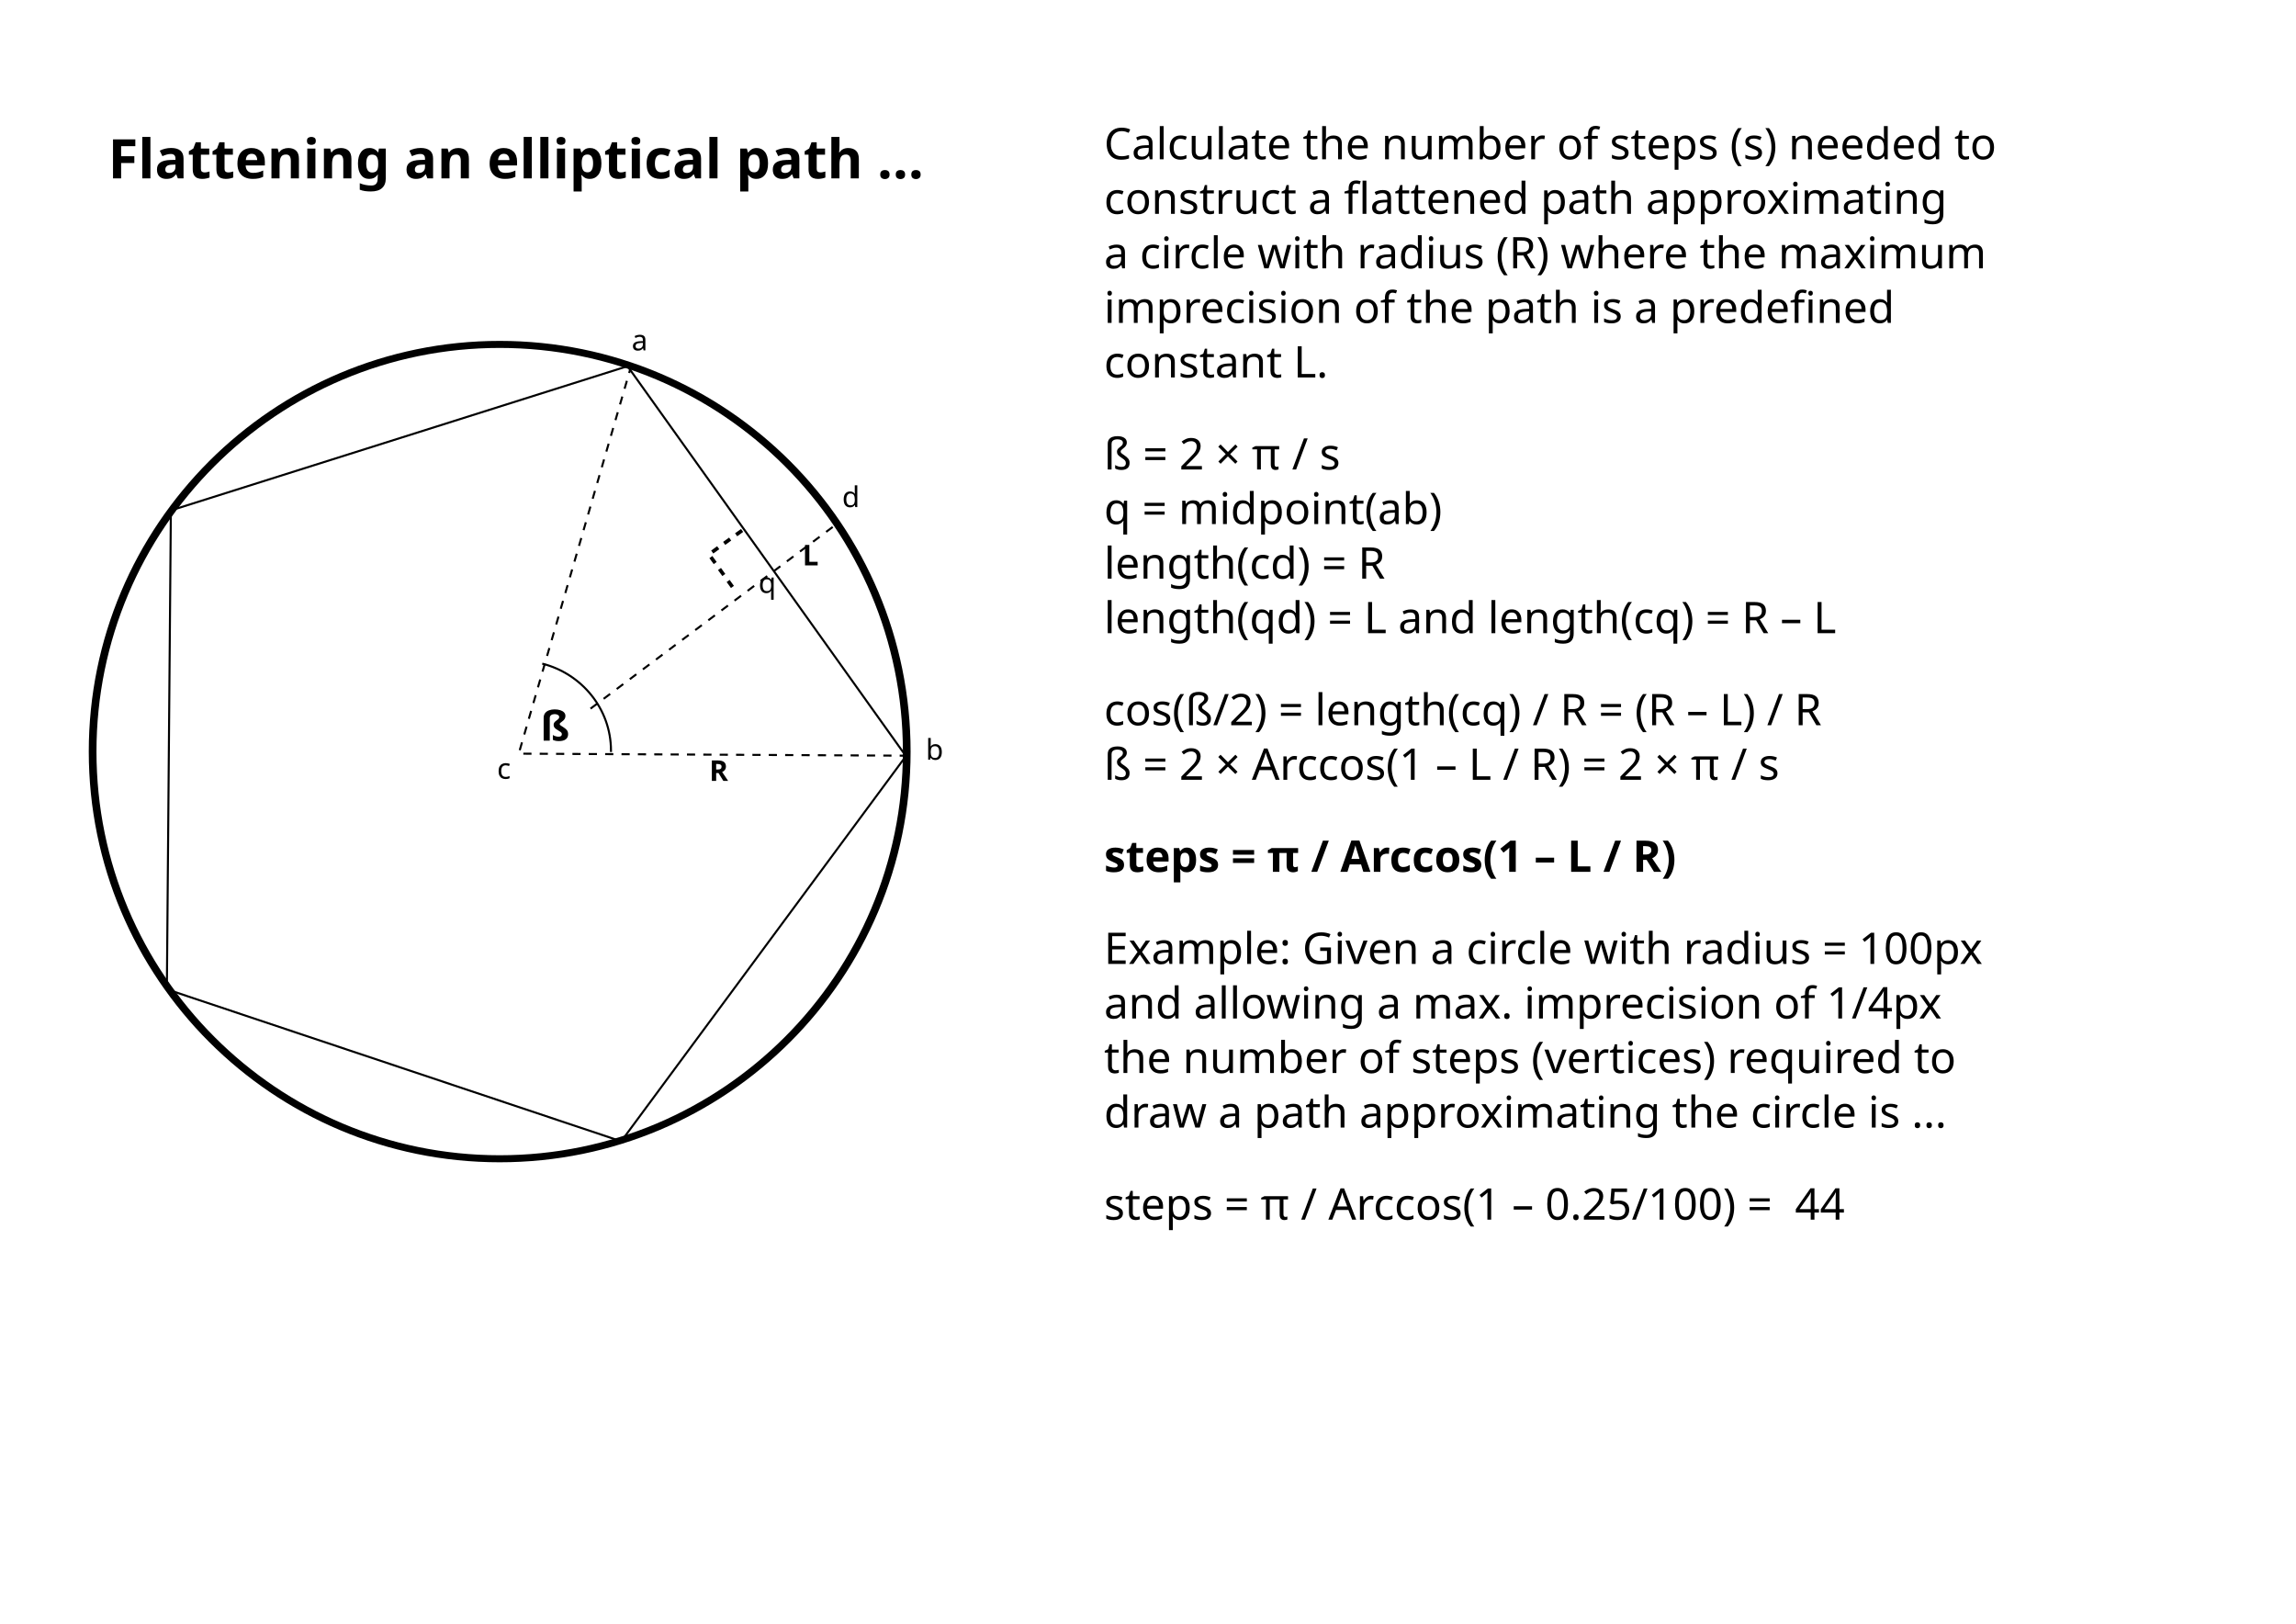
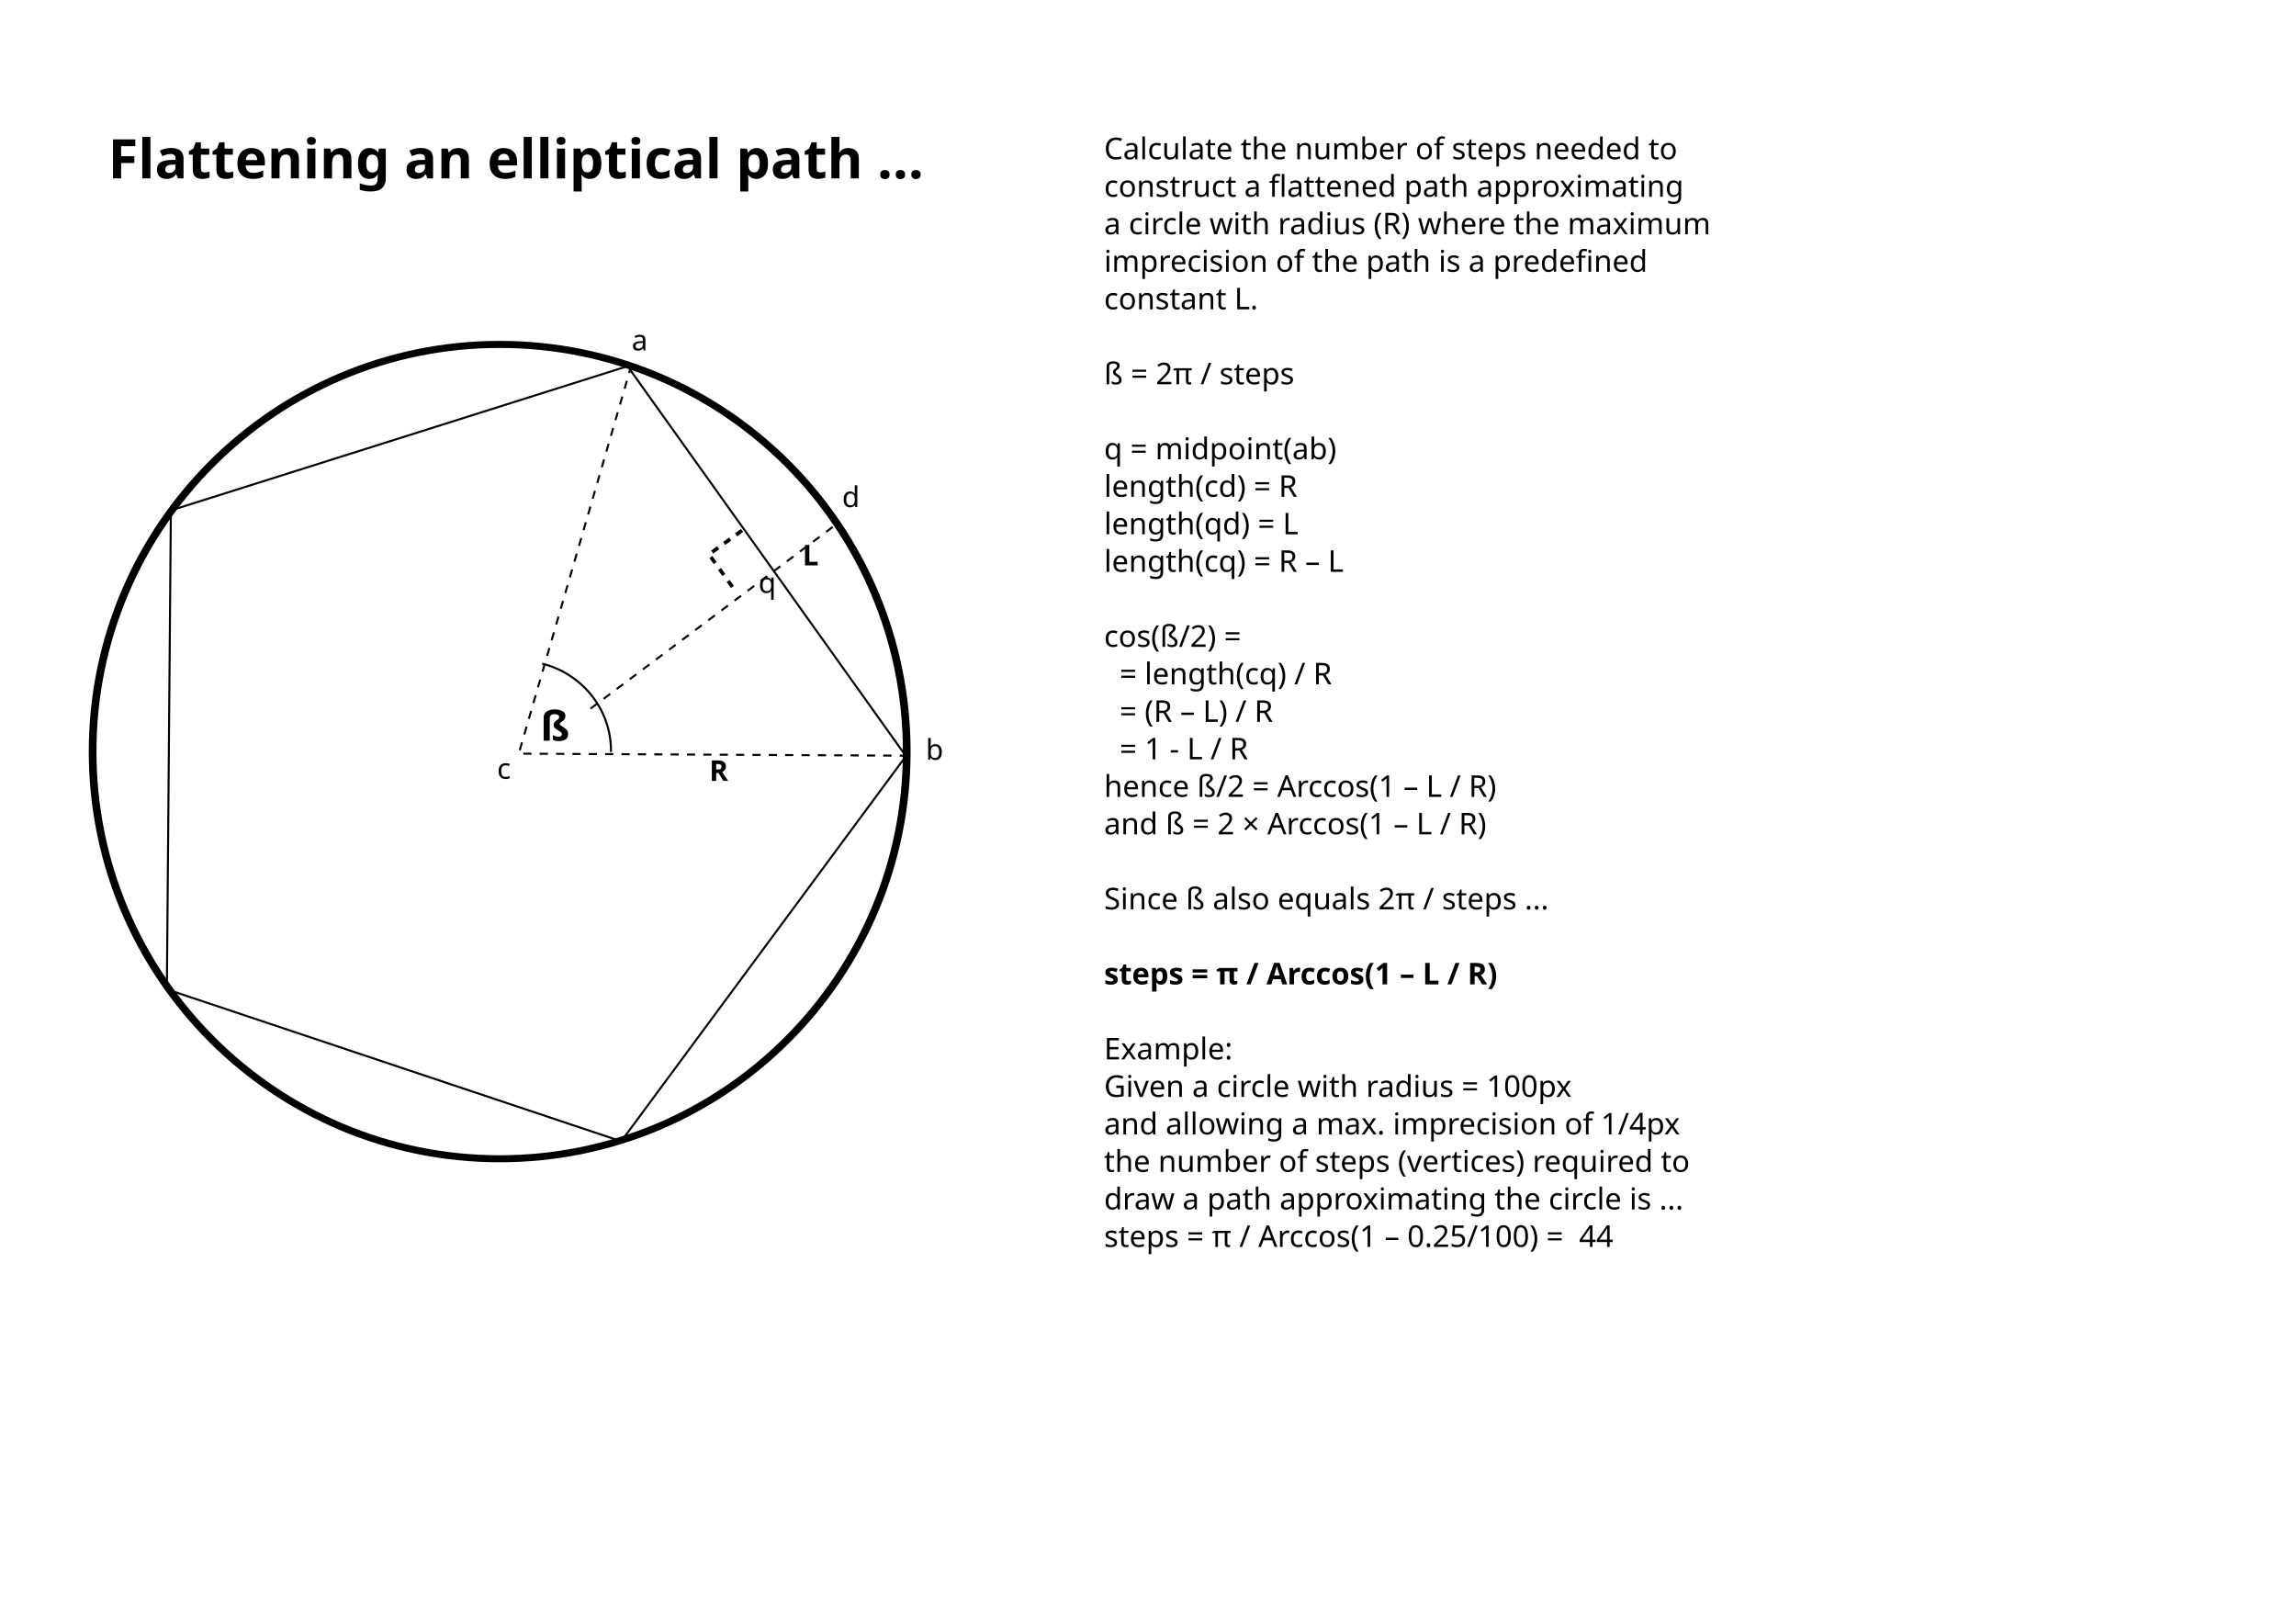
<svg xmlns="http://www.w3.org/2000/svg" version="1.1" viewBox="0 0 1122.52 793.701" id="svg96" width="297mm" height="210mm">
  <defs id="defs100" />
  <flowRoot xml:space="preserve" id="flowRoot4556" style="font-style:normal;font-variant:normal;font-weight:normal;font-stretch:normal;font-size:14.667px;line-height:1.25;font-family:sans-serif;-inkscape-font-specification:sans-serif;letter-spacing:0px;word-spacing:0px;fill:#000000;fill-opacity:1;stroke:none">
    <flowRegion id="flowRegion4558">
      <rect id="rect4560" width="371.231" height="426.961" x="489.432" y="128.541" />
    </flowRegion>
    <flowPara id="flowPara4602" style="font-style:normal;font-variant:normal;font-weight:normal;font-stretch:normal;font-size:13.333px;font-family:sans-serif;-inkscape-font-specification:'sans-serif, Normal';font-variant-ligatures:normal;font-variant-caps:normal;font-variant-numeric:normal;font-feature-settings:normal;text-align:start;writing-mode:lr-tb;text-anchor:start" />
  </flowRoot>
  <flowRoot xml:space="preserve" id="flowRoot4794" style="font-style:normal;font-variant:normal;font-weight:normal;font-stretch:normal;font-size:14.667px;line-height:1.25;font-family:sans-serif;-inkscape-font-specification:sans-serif;letter-spacing:0px;word-spacing:0px;fill:#000000;fill-opacity:1;stroke:none" transform="translate(14,72)">
    <flowRegion id="flowRegion4796">
      <rect id="rect4798" width="362.242" height="493.926" x="462.915" y="97.98" />
    </flowRegion>
    <flowPara id="flowPara4840" style="font-style:normal;font-variant:normal;font-weight:normal;font-stretch:normal;font-size:14.667px;font-family:Tahoma;-inkscape-font-specification:'Tahoma, Normal';font-variant-ligatures:normal;font-variant-caps:normal;font-variant-numeric:normal;font-feature-settings:normal;text-align:start;writing-mode:lr-tb;text-anchor:start" />
  </flowRoot>
  <flowRoot xml:space="preserve" id="flowRoot5001" style="fill:black;fill-opacity:1;stroke:none;font-family:sans-serif;font-style:normal;font-weight:normal;font-size:14.667px;line-height:1.25;letter-spacing:0px;word-spacing:0px;-inkscape-font-specification:sans-serif;font-stretch:normal;font-variant:normal">
    <flowRegion id="flowRegion5003">
      <rect id="rect5005" width="290.333" height="449.432" x="475.05" y="160.9" />
    </flowRegion>
    <flowPara id="flowPara5007" />
  </flowRoot>
  <flowRoot xml:space="preserve" id="flowRoot5105" style="fill:black;fill-opacity:1;stroke:none;font-family:sans-serif;font-style:normal;font-weight:normal;font-size:14.667px;line-height:1.25;letter-spacing:0px;word-spacing:0px;-inkscape-font-specification:sans-serif;font-stretch:normal;font-variant:normal">
    <flowRegion id="flowRegion5107">
      <rect id="rect5109" width="564.467" height="828.838" x="600.193" y="14.879" />
    </flowRegion>
    <flowPara id="flowPara5111" />
  </flowRoot>
  <g transform="translate(-3.29161,-7.30034)" id="g5170">
    <g id="g5140">
      <g id="g12" style="fill:none;stroke:#000000" transform="translate(322,123.7008)">
        <path style="color:#000000;stroke-width:3.509" d="m 513.5,810.4 a 185.3,203.1 0 1 1 -370.6,0 185.3,203.1 0 1 1 370.6,0 z" transform="matrix(1.074,0,0,0.98,-426.9,-543.2)" id="path2" />
        <g id="g10">
          <path transform="translate(-295,-530.9)" d="M 280,972.4 57.87,898.1 59.83,664 283.1,593.5 419.2,784.1 Z" id="path4" />
          <path style="color:#000000;stroke-dasharray:4, 4" d="M -30,230 90,140" id="path6" />
          <path style="color:#000000;stroke-dasharray:4, 4" d="M -10,62.08 -65.1,252 l 190.8,1" id="path8" />
        </g>
      </g>
      <g font-size="14px" id="g34" style="font-size:14px;font-family:Tahoma;fill:#000000" transform="translate(322,123.7008)">
        <text style="color:#000000;line-height:125%;text-indent:0;letter-spacing:0px;word-spacing:0px;text-transform:none" xml:space="preserve" line-height="125%" y="264.274" x="-75.704" id="text16">
          <tspan x="-75.704" y="264.274" id="tspan14">c</tspan>
        </text>
        <text style="color:#000000;line-height:125%;text-indent:0;letter-spacing:0px;word-spacing:0px;text-transform:none" xml:space="preserve" line-height="125%" y="54.874" x="-9.904" id="text20">
          <tspan x="-9.904" y="54.874" id="tspan18">a</tspan>
        </text>
        <text style="color:#000000;line-height:125%;text-indent:0;letter-spacing:0px;word-spacing:0px;text-transform:none" xml:space="preserve" line-height="125%" y="254.974" x="133.904" id="text24">
          <tspan x="133.904" y="254.974" id="tspan22">b</tspan>
        </text>
        <text style="color:#000000;line-height:125%;text-indent:0;letter-spacing:0px;word-spacing:0px;text-transform:none" xml:space="preserve" line-height="125%" y="131.474" x="93.004" id="text28">
          <tspan x="93.004" y="131.474" id="tspan26">d</tspan>
        </text>
        <text style="color:#000000;line-height:125%;text-indent:0;letter-spacing:0px;word-spacing:0px;text-transform:none" xml:space="preserve" line-height="125%" y="173.415" x="52.104" id="text32">
          <tspan x="52.104" y="173.415" id="tspan30">q</tspan>
        </text>
      </g>
      <g id="g44" transform="translate(322,123.7008)">
        <path style="color:#000000;fill:none;stroke:#000000" d="m -20,251.2 v -0.7 c 0,-20.4 -14.3,-37.6 -33.6,-42.5" id="path36" />
        <text style="color:#000000;font-size:20px;line-height:125%;font-family:Tahoma;text-indent:0;letter-spacing:0px;word-spacing:0px;text-transform:none;fill:#000000" xml:space="preserve" font-size="20px" line-height="125%" y="245.657" x="-54.476" id="text40">
          <tspan y="245.657" x="-54.476" font-weight="bold" id="tspan38" style="font-weight:bold">ß</tspan>
        </text>
        <path style="color:#000000;fill:none;stroke:#000000;stroke-width:1.8;stroke-dasharray:3.6, 3.6" d="m 44.1,142.9 -16.2,11.7 11.7,16.2" id="path42" />
      </g>
      <g font-size="14px" id="g94" style="font-size:14px;font-family:Tahoma;fill:#000000" transform="translate(322,123.7008)">
        <text style="color:#000000;line-height:125%;text-indent:0;letter-spacing:0px;word-spacing:0px;text-transform:none" xml:space="preserve" line-height="125%" y="159.974" x="73.604" id="text88">
          <tspan y="159.974" x="73.604" font-weight="bold" id="tspan86" style="font-weight:bold">L</tspan>
        </text>
        <text style="color:#000000;line-height:125%;text-indent:0;letter-spacing:0px;word-spacing:0px;text-transform:none" xml:space="preserve" line-height="125%" y="265.325" x="28.052" id="text92">
          <tspan y="265.325" x="28.052" font-weight="bold" id="tspan90" style="font-weight:bold">R</tspan>
        </text>
      </g>
    </g>
  </g>
  <text xml:space="preserve" style="font-style:normal;font-variant:normal;font-weight:normal;font-stretch:normal;font-size:14.667px;line-height:1.25;font-family:sans-serif;-inkscape-font-specification:sans-serif;letter-spacing:0px;word-spacing:0px;fill:#000000;fill-opacity:1;stroke:none" x="539.763" y="77.847" id="text4844">
-     <tspan id="tspan4842" x="539.763" y="77.847" style="font-style:normal;font-variant:normal;font-weight:normal;font-stretch:normal;font-size:21.333px;font-family:Tahoma;-inkscape-font-specification:'Tahoma, Bold';font-variant-ligatures:normal;font-variant-caps:normal;font-variant-numeric:normal;font-feature-settings:normal;text-align:start;writing-mode:lr-tb;text-anchor:start">Calculate the number of steps (s) needed to </tspan>
-     <tspan x="539.763" y="104.514" style="font-style:normal;font-variant:normal;font-weight:normal;font-stretch:normal;font-size:21.333px;font-family:Tahoma;-inkscape-font-specification:'Tahoma, Bold';font-variant-ligatures:normal;font-variant-caps:normal;font-variant-numeric:normal;font-feature-settings:normal;text-align:start;writing-mode:lr-tb;text-anchor:start" id="tspan5341">construct a flattened path approximating </tspan>
-     <tspan x="539.763" y="131.181" style="font-style:normal;font-variant:normal;font-weight:normal;font-stretch:normal;font-size:21.333px;font-family:Tahoma;-inkscape-font-specification:'Tahoma, Bold';font-variant-ligatures:normal;font-variant-caps:normal;font-variant-numeric:normal;font-feature-settings:normal;text-align:start;writing-mode:lr-tb;text-anchor:start" id="tspan5343">a circle with radius (R) where the maximum </tspan>
-     <tspan x="539.763" y="157.847" style="font-style:normal;font-variant:normal;font-weight:normal;font-stretch:normal;font-size:21.333px;font-family:Tahoma;-inkscape-font-specification:'Tahoma, Bold';font-variant-ligatures:normal;font-variant-caps:normal;font-variant-numeric:normal;font-feature-settings:normal;text-align:start;writing-mode:lr-tb;text-anchor:start" id="tspan5345">imprecision of the path is a predefined </tspan>
-     <tspan x="539.763" y="184.514" style="font-style:normal;font-variant:normal;font-weight:normal;font-stretch:normal;font-size:21.333px;font-family:Tahoma;-inkscape-font-specification:'Tahoma, Bold';font-variant-ligatures:normal;font-variant-caps:normal;font-variant-numeric:normal;font-feature-settings:normal;text-align:start;writing-mode:lr-tb;text-anchor:start" id="tspan5347">constant L.</tspan>
-     <tspan x="539.763" y="204.694" style="font-style:normal;font-variant:normal;font-weight:normal;font-stretch:normal;font-size:21.333px;font-family:Tahoma;-inkscape-font-specification:'Tahoma, Bold';font-variant-ligatures:normal;font-variant-caps:normal;font-variant-numeric:normal;font-feature-settings:normal;text-align:start;writing-mode:lr-tb;text-anchor:start" id="tspan5349" />
-     <tspan x="539.763" y="229.514" style="font-style:normal;font-variant:normal;font-weight:normal;font-stretch:normal;font-size:21.333px;font-family:Tahoma;-inkscape-font-specification:'Tahoma, Bold';font-variant-ligatures:normal;font-variant-caps:normal;font-variant-numeric:normal;font-feature-settings:normal;text-align:start;writing-mode:lr-tb;text-anchor:start" id="tspan5351">ß = 2 × π / s</tspan>
-     <tspan x="539.763" y="256.181" style="font-style:normal;font-variant:normal;font-weight:normal;font-stretch:normal;font-size:21.333px;font-family:Tahoma;-inkscape-font-specification:'Tahoma, Bold';font-variant-ligatures:normal;font-variant-caps:normal;font-variant-numeric:normal;font-feature-settings:normal;text-align:start;writing-mode:lr-tb;text-anchor:start" id="tspan5353">q = midpoint(ab)</tspan>
-     <tspan x="539.763" y="282.847" style="font-style:normal;font-variant:normal;font-weight:normal;font-stretch:normal;font-size:21.333px;font-family:Tahoma;-inkscape-font-specification:'Tahoma, Bold';font-variant-ligatures:normal;font-variant-caps:normal;font-variant-numeric:normal;font-feature-settings:normal;text-align:start;writing-mode:lr-tb;text-anchor:start" id="tspan5355">length(cd) = R </tspan>
-     <tspan x="539.763" y="309.514" style="font-style:normal;font-variant:normal;font-weight:normal;font-stretch:normal;font-size:21.333px;font-family:Tahoma;-inkscape-font-specification:'Tahoma, Bold';font-variant-ligatures:normal;font-variant-caps:normal;font-variant-numeric:normal;font-feature-settings:normal;text-align:start;writing-mode:lr-tb;text-anchor:start" id="tspan5357">length(qd) = L and length(cq) = R – L</tspan>
-     <tspan x="539.763" y="329.694" style="font-style:normal;font-variant:normal;font-weight:normal;font-stretch:normal;font-size:21.333px;font-family:Tahoma;-inkscape-font-specification:'Tahoma, Bold';font-variant-ligatures:normal;font-variant-caps:normal;font-variant-numeric:normal;font-feature-settings:normal;text-align:start;writing-mode:lr-tb;text-anchor:start" id="tspan5359" />
-     <tspan x="539.763" y="354.514" style="font-style:normal;font-variant:normal;font-weight:normal;font-stretch:normal;font-size:21.333px;font-family:Tahoma;-inkscape-font-specification:'Tahoma, Bold';font-variant-ligatures:normal;font-variant-caps:normal;font-variant-numeric:normal;font-feature-settings:normal;text-align:start;writing-mode:lr-tb;text-anchor:start" id="tspan5361">cos(ß/2) = length(cq) / R = (R – L) / R </tspan>
-     <tspan x="539.763" y="381.181" style="font-style:normal;font-variant:normal;font-weight:normal;font-stretch:normal;font-size:21.333px;font-family:Tahoma;-inkscape-font-specification:'Tahoma, Bold';font-variant-ligatures:normal;font-variant-caps:normal;font-variant-numeric:normal;font-feature-settings:normal;text-align:start;writing-mode:lr-tb;text-anchor:start" id="tspan5363">ß = 2 × Arccos(1 – L / R) = 2 × π / s</tspan>
-     <tspan x="539.763" y="401.361" style="font-style:normal;font-variant:normal;font-weight:normal;font-stretch:normal;font-size:21.333px;font-family:Tahoma;-inkscape-font-specification:'Tahoma, Bold';font-variant-ligatures:normal;font-variant-caps:normal;font-variant-numeric:normal;font-feature-settings:normal;text-align:start;writing-mode:lr-tb;text-anchor:start" id="tspan5385" />
-     <tspan x="539.763" y="426.181" style="font-style:normal;font-variant:normal;font-weight:bold;font-stretch:normal;font-size:21.333px;font-family:Tahoma;-inkscape-font-specification:'Tahoma, Bold';font-variant-ligatures:normal;font-variant-caps:normal;font-variant-numeric:normal;font-feature-settings:normal;text-align:start;writing-mode:lr-tb;text-anchor:start" id="tspan5365">steps = π / Arccos(1 – L / R)</tspan>
-     <tspan x="539.763" y="446.361" style="font-style:normal;font-variant:normal;font-weight:normal;font-stretch:normal;font-size:21.333px;font-family:Tahoma;-inkscape-font-specification:'Tahoma, Bold';font-variant-ligatures:normal;font-variant-caps:normal;font-variant-numeric:normal;font-feature-settings:normal;text-align:start;writing-mode:lr-tb;text-anchor:start" id="tspan5367" />
-     <tspan x="539.763" y="471.181" style="font-style:normal;font-variant:normal;font-weight:normal;font-stretch:normal;font-size:21.333px;font-family:Tahoma;-inkscape-font-specification:'Tahoma, Bold';font-variant-ligatures:normal;font-variant-caps:normal;font-variant-numeric:normal;font-feature-settings:normal;text-align:start;writing-mode:lr-tb;text-anchor:start" id="tspan5369">Example: Given a circle with radius = 100px </tspan>
-     <tspan x="539.763" y="497.847" style="font-style:normal;font-variant:normal;font-weight:normal;font-stretch:normal;font-size:21.333px;font-family:Tahoma;-inkscape-font-specification:'Tahoma, Bold';font-variant-ligatures:normal;font-variant-caps:normal;font-variant-numeric:normal;font-feature-settings:normal;text-align:start;writing-mode:lr-tb;text-anchor:start" id="tspan5371">and allowing a max. imprecision of 1/4px</tspan>
-     <tspan x="539.763" y="524.514" style="font-style:normal;font-variant:normal;font-weight:normal;font-stretch:normal;font-size:21.333px;font-family:Tahoma;-inkscape-font-specification:'Tahoma, Bold';font-variant-ligatures:normal;font-variant-caps:normal;font-variant-numeric:normal;font-feature-settings:normal;text-align:start;writing-mode:lr-tb;text-anchor:start" id="tspan5373">the number of steps (vertices) required to </tspan>
-     <tspan x="539.763" y="551.181" style="font-style:normal;font-variant:normal;font-weight:normal;font-stretch:normal;font-size:21.333px;font-family:Tahoma;-inkscape-font-specification:'Tahoma, Bold';font-variant-ligatures:normal;font-variant-caps:normal;font-variant-numeric:normal;font-feature-settings:normal;text-align:start;writing-mode:lr-tb;text-anchor:start" id="tspan5375">draw a path approximating the circle is ...</tspan>
-     <tspan x="539.763" y="571.361" style="font-style:normal;font-variant:normal;font-weight:normal;font-stretch:normal;font-size:21.333px;font-family:Tahoma;-inkscape-font-specification:'Tahoma, Bold';font-variant-ligatures:normal;font-variant-caps:normal;font-variant-numeric:normal;font-feature-settings:normal;text-align:start;writing-mode:lr-tb;text-anchor:start" id="tspan5377" />
-     <tspan x="539.763" y="596.181" style="font-style:normal;font-variant:normal;font-weight:normal;font-stretch:normal;font-size:21.333px;font-family:Tahoma;-inkscape-font-specification:'Tahoma, Bold';font-variant-ligatures:normal;font-variant-caps:normal;font-variant-numeric:normal;font-feature-settings:normal;text-align:start;writing-mode:lr-tb;text-anchor:start" id="tspan5379">steps = π / Arccos(1 – 0.25/100) =  44</tspan>
+     <tspan id="tspan4842" x="539.763" y="77.847" style="font-style:normal;font-variant:normal;font-weight:normal;font-stretch:normal;font-size:14.667px;font-family:sans-serif;-inkscape-font-specification:'sans-serif, Bold';font-variant-ligatures:normal;font-variant-caps:normal;font-variant-numeric:normal;font-feature-settings:normal;text-align:start;writing-mode:lr-tb;text-anchor:start">Calculate the number of steps needed to </tspan>
+     <tspan x="539.763" y="96.181" style="font-style:normal;font-variant:normal;font-weight:normal;font-stretch:normal;font-size:14.667px;font-family:sans-serif;-inkscape-font-specification:'sans-serif, Bold';font-variant-ligatures:normal;font-variant-caps:normal;font-variant-numeric:normal;font-feature-settings:normal;text-align:start;writing-mode:lr-tb;text-anchor:start" id="tspan5341">construct a flattened path approximating </tspan>
+     <tspan x="539.763" y="114.514" style="font-style:normal;font-variant:normal;font-weight:normal;font-stretch:normal;font-size:14.667px;font-family:sans-serif;-inkscape-font-specification:'sans-serif, Bold';font-variant-ligatures:normal;font-variant-caps:normal;font-variant-numeric:normal;font-feature-settings:normal;text-align:start;writing-mode:lr-tb;text-anchor:start" id="tspan5343">a circle with radius (R) where the maximum </tspan>
+     <tspan x="539.763" y="132.847" style="font-style:normal;font-variant:normal;font-weight:normal;font-stretch:normal;font-size:14.667px;font-family:sans-serif;-inkscape-font-specification:'sans-serif, Bold';font-variant-ligatures:normal;font-variant-caps:normal;font-variant-numeric:normal;font-feature-settings:normal;text-align:start;writing-mode:lr-tb;text-anchor:start" id="tspan5345">imprecision of the path is a predefined </tspan>
+     <tspan x="539.763" y="151.181" style="font-style:normal;font-variant:normal;font-weight:normal;font-stretch:normal;font-size:14.667px;font-family:sans-serif;-inkscape-font-specification:'sans-serif, Bold';font-variant-ligatures:normal;font-variant-caps:normal;font-variant-numeric:normal;font-feature-settings:normal;text-align:start;writing-mode:lr-tb;text-anchor:start" id="tspan5347">constant L.</tspan>
+     <tspan x="539.763" y="169.514" style="font-style:normal;font-variant:normal;font-weight:normal;font-stretch:normal;font-size:14.667px;font-family:sans-serif;-inkscape-font-specification:'sans-serif, Bold';font-variant-ligatures:normal;font-variant-caps:normal;font-variant-numeric:normal;font-feature-settings:normal;text-align:start;writing-mode:lr-tb;text-anchor:start" id="tspan5349" />
+     <tspan x="539.763" y="187.847" style="font-style:normal;font-variant:normal;font-weight:normal;font-stretch:normal;font-size:14.667px;font-family:sans-serif;-inkscape-font-specification:'sans-serif, Bold';font-variant-ligatures:normal;font-variant-caps:normal;font-variant-numeric:normal;font-feature-settings:normal;text-align:start;writing-mode:lr-tb;text-anchor:start" id="tspan5351">ß = 2π / steps</tspan>
+     <tspan x="539.763" y="206.181" style="font-style:normal;font-variant:normal;font-weight:normal;font-stretch:normal;font-size:14.667px;font-family:sans-serif;-inkscape-font-specification:'sans-serif, Bold';font-variant-ligatures:normal;font-variant-caps:normal;font-variant-numeric:normal;font-feature-settings:normal;text-align:start;writing-mode:lr-tb;text-anchor:start" id="tspan4559" />
+     <tspan x="539.763" y="224.514" style="font-style:normal;font-variant:normal;font-weight:normal;font-stretch:normal;font-size:14.667px;font-family:sans-serif;-inkscape-font-specification:'sans-serif, Bold';font-variant-ligatures:normal;font-variant-caps:normal;font-variant-numeric:normal;font-feature-settings:normal;text-align:start;writing-mode:lr-tb;text-anchor:start" id="tspan5353">q = midpoint(ab)</tspan>
+     <tspan x="539.763" y="242.847" style="font-style:normal;font-variant:normal;font-weight:normal;font-stretch:normal;font-size:14.667px;font-family:sans-serif;-inkscape-font-specification:'sans-serif, Bold';font-variant-ligatures:normal;font-variant-caps:normal;font-variant-numeric:normal;font-feature-settings:normal;text-align:start;writing-mode:lr-tb;text-anchor:start" id="tspan5355">length(cd) = R </tspan>
+     <tspan x="539.763" y="261.181" style="font-style:normal;font-variant:normal;font-weight:normal;font-stretch:normal;font-size:14.667px;font-family:sans-serif;-inkscape-font-specification:'sans-serif, Bold';font-variant-ligatures:normal;font-variant-caps:normal;font-variant-numeric:normal;font-feature-settings:normal;text-align:start;writing-mode:lr-tb;text-anchor:start" id="tspan5357">length(qd) = L </tspan>
+     <tspan x="539.763" y="279.514" style="font-style:normal;font-variant:normal;font-weight:normal;font-stretch:normal;font-size:14.667px;font-family:sans-serif;-inkscape-font-specification:'sans-serif, Bold';font-variant-ligatures:normal;font-variant-caps:normal;font-variant-numeric:normal;font-feature-settings:normal;text-align:start;writing-mode:lr-tb;text-anchor:start" id="tspan4557">length(cq) = R – L</tspan>
+     <tspan x="539.763" y="297.847" style="font-style:normal;font-variant:normal;font-weight:normal;font-stretch:normal;font-size:14.667px;font-family:sans-serif;-inkscape-font-specification:'sans-serif, Bold';font-variant-ligatures:normal;font-variant-caps:normal;font-variant-numeric:normal;font-feature-settings:normal;text-align:start;writing-mode:lr-tb;text-anchor:start" id="tspan5359" />
+     <tspan x="539.763" y="316.181" style="font-style:normal;font-variant:normal;font-weight:normal;font-stretch:normal;font-size:14.667px;font-family:sans-serif;-inkscape-font-specification:'sans-serif, Bold';font-variant-ligatures:normal;font-variant-caps:normal;font-variant-numeric:normal;font-feature-settings:normal;text-align:start;writing-mode:lr-tb;text-anchor:start" id="tspan5361">cos(ß/2) = </tspan>
+     <tspan x="539.763" y="334.514" style="font-style:normal;font-variant:normal;font-weight:normal;font-stretch:normal;font-size:14.667px;font-family:sans-serif;-inkscape-font-specification:'sans-serif, Bold';font-variant-ligatures:normal;font-variant-caps:normal;font-variant-numeric:normal;font-feature-settings:normal;text-align:start;writing-mode:lr-tb;text-anchor:start" id="tspan4561">  = length(cq) / R </tspan>
+     <tspan x="539.763" y="352.847" style="font-style:normal;font-variant:normal;font-weight:normal;font-stretch:normal;font-size:14.667px;font-family:sans-serif;-inkscape-font-specification:'sans-serif, Bold';font-variant-ligatures:normal;font-variant-caps:normal;font-variant-numeric:normal;font-feature-settings:normal;text-align:start;writing-mode:lr-tb;text-anchor:start" id="tspan5363">  = (R – L) / R </tspan>
+     <tspan x="539.763" y="371.181" style="font-style:normal;font-variant:normal;font-weight:normal;font-stretch:normal;font-size:14.667px;font-family:sans-serif;-inkscape-font-specification:'sans-serif, Bold';font-variant-ligatures:normal;font-variant-caps:normal;font-variant-numeric:normal;font-feature-settings:normal;text-align:start;writing-mode:lr-tb;text-anchor:start" id="tspan4579">  = 1 - L / R</tspan>
+     <tspan x="539.763" y="389.514" style="font-style:normal;font-variant:normal;font-weight:normal;font-stretch:normal;font-size:14.667px;font-family:sans-serif;-inkscape-font-specification:'sans-serif, Bold';font-variant-ligatures:normal;font-variant-caps:normal;font-variant-numeric:normal;font-feature-settings:normal;text-align:start;writing-mode:lr-tb;text-anchor:start" id="tspan4577">hence ß/2 = Arccos(1 – L / R)</tspan>
+     <tspan x="539.763" y="407.847" style="font-style:normal;font-variant:normal;font-weight:normal;font-stretch:normal;font-size:14.667px;font-family:sans-serif;-inkscape-font-specification:'sans-serif, Bold';font-variant-ligatures:normal;font-variant-caps:normal;font-variant-numeric:normal;font-feature-settings:normal;text-align:start;writing-mode:lr-tb;text-anchor:start" id="tspan4565">and ß = 2 × Arccos(1 – L / R) </tspan>
+     <tspan x="539.763" y="426.181" style="font-style:normal;font-variant:normal;font-weight:normal;font-stretch:normal;font-size:14.667px;font-family:sans-serif;-inkscape-font-specification:'sans-serif, Bold';font-variant-ligatures:normal;font-variant-caps:normal;font-variant-numeric:normal;font-feature-settings:normal;text-align:start;writing-mode:lr-tb;text-anchor:start" id="tspan4567" />
+     <tspan x="539.763" y="444.514" style="font-style:normal;font-variant:normal;font-weight:normal;font-stretch:normal;font-size:14.667px;font-family:sans-serif;-inkscape-font-specification:'sans-serif, Bold';font-variant-ligatures:normal;font-variant-caps:normal;font-variant-numeric:normal;font-feature-settings:normal;text-align:start;writing-mode:lr-tb;text-anchor:start" id="tspan4575">Since ß also equals 2π / steps ...</tspan>
+     <tspan x="539.763" y="462.847" style="font-style:normal;font-variant:normal;font-weight:normal;font-stretch:normal;font-size:14.667px;font-family:sans-serif;-inkscape-font-specification:'sans-serif, Bold';font-variant-ligatures:normal;font-variant-caps:normal;font-variant-numeric:normal;font-feature-settings:normal;text-align:start;writing-mode:lr-tb;text-anchor:start" id="tspan5385" />
+     <tspan x="539.763" y="481.181" style="font-style:normal;font-variant:normal;font-weight:bold;font-stretch:normal;font-size:14.667px;font-family:sans-serif;-inkscape-font-specification:'sans-serif, Bold';font-variant-ligatures:normal;font-variant-caps:normal;font-variant-numeric:normal;font-feature-settings:normal;text-align:start;writing-mode:lr-tb;text-anchor:start" id="tspan5365">steps = π / Arccos(1 – L / R)</tspan>
+     <tspan x="539.763" y="499.514" style="font-style:normal;font-variant:normal;font-weight:normal;font-stretch:normal;font-size:14.667px;font-family:sans-serif;-inkscape-font-specification:'sans-serif, Bold';font-variant-ligatures:normal;font-variant-caps:normal;font-variant-numeric:normal;font-feature-settings:normal;text-align:start;writing-mode:lr-tb;text-anchor:start" id="tspan5367" />
+     <tspan x="539.763" y="517.847" style="font-style:normal;font-variant:normal;font-weight:normal;font-stretch:normal;font-size:14.667px;font-family:sans-serif;-inkscape-font-specification:'sans-serif, Bold';font-variant-ligatures:normal;font-variant-caps:normal;font-variant-numeric:normal;font-feature-settings:normal;text-align:start;writing-mode:lr-tb;text-anchor:start" id="tspan5369">Example: </tspan>
+     <tspan x="539.763" y="536.181" style="font-style:normal;font-variant:normal;font-weight:normal;font-stretch:normal;font-size:14.667px;font-family:sans-serif;-inkscape-font-specification:'sans-serif, Bold';font-variant-ligatures:normal;font-variant-caps:normal;font-variant-numeric:normal;font-feature-settings:normal;text-align:start;writing-mode:lr-tb;text-anchor:start" id="tspan4555">Given a circle with radius = 100px </tspan>
+     <tspan x="539.763" y="554.514" style="font-style:normal;font-variant:normal;font-weight:normal;font-stretch:normal;font-size:14.667px;font-family:sans-serif;-inkscape-font-specification:'sans-serif, Bold';font-variant-ligatures:normal;font-variant-caps:normal;font-variant-numeric:normal;font-feature-settings:normal;text-align:start;writing-mode:lr-tb;text-anchor:start" id="tspan5371">and allowing a max. imprecision of 1/4px</tspan>
+     <tspan x="539.763" y="572.847" style="font-style:normal;font-variant:normal;font-weight:normal;font-stretch:normal;font-size:14.667px;font-family:sans-serif;-inkscape-font-specification:'sans-serif, Bold';font-variant-ligatures:normal;font-variant-caps:normal;font-variant-numeric:normal;font-feature-settings:normal;text-align:start;writing-mode:lr-tb;text-anchor:start" id="tspan5373">the number of steps (vertices) required to </tspan>
+     <tspan x="539.763" y="591.181" style="font-style:normal;font-variant:normal;font-weight:normal;font-stretch:normal;font-size:14.667px;font-family:sans-serif;-inkscape-font-specification:'sans-serif, Bold';font-variant-ligatures:normal;font-variant-caps:normal;font-variant-numeric:normal;font-feature-settings:normal;text-align:start;writing-mode:lr-tb;text-anchor:start" id="tspan5375">draw a path approximating the circle is ...</tspan>
+     <tspan x="539.763" y="609.514" style="font-style:normal;font-variant:normal;font-weight:normal;font-stretch:normal;font-size:14.667px;font-family:sans-serif;-inkscape-font-specification:'sans-serif, Bold';font-variant-ligatures:normal;font-variant-caps:normal;font-variant-numeric:normal;font-feature-settings:normal;text-align:start;writing-mode:lr-tb;text-anchor:start" id="tspan5379">steps = π / Arccos(1 – 0.25/100) =  44</tspan>
  </text>
  <text xml:space="preserve" style="font-style:normal;font-variant:normal;font-weight:normal;font-stretch:normal;font-size:14.667px;line-height:1.25;font-family:sans-serif;-inkscape-font-specification:sans-serif;letter-spacing:0px;word-spacing:0px;fill:#000000;fill-opacity:1;stroke:none" x="47.337" y="55.963" id="text5383">
    <tspan id="tspan5381" x="47.337" y="68.94" style="font-style:normal;font-variant:normal;font-weight:bold;font-stretch:normal;font-size:21.333px;font-family:Tahoma;-inkscape-font-specification:'Tahoma, Normal';font-variant-ligatures:normal;font-variant-caps:normal;font-variant-numeric:normal;font-feature-settings:normal;text-align:start;writing-mode:lr-tb;text-anchor:start" />
  </text>
  <text xml:space="preserve" style="font-style:normal;font-variant:normal;font-weight:normal;font-stretch:normal;font-size:14.667px;line-height:1.25;font-family:sans-serif;-inkscape-font-specification:sans-serif;letter-spacing:0px;word-spacing:0px;fill:#000000;fill-opacity:1;stroke:none" x="52.849" y="87.185" id="text5405">
    <tspan id="tspan5403" x="52.849" y="87.185" style="font-weight:bold;font-size:26.667px">Flattening an elliptical path ...</tspan>
  </text>
</svg>
